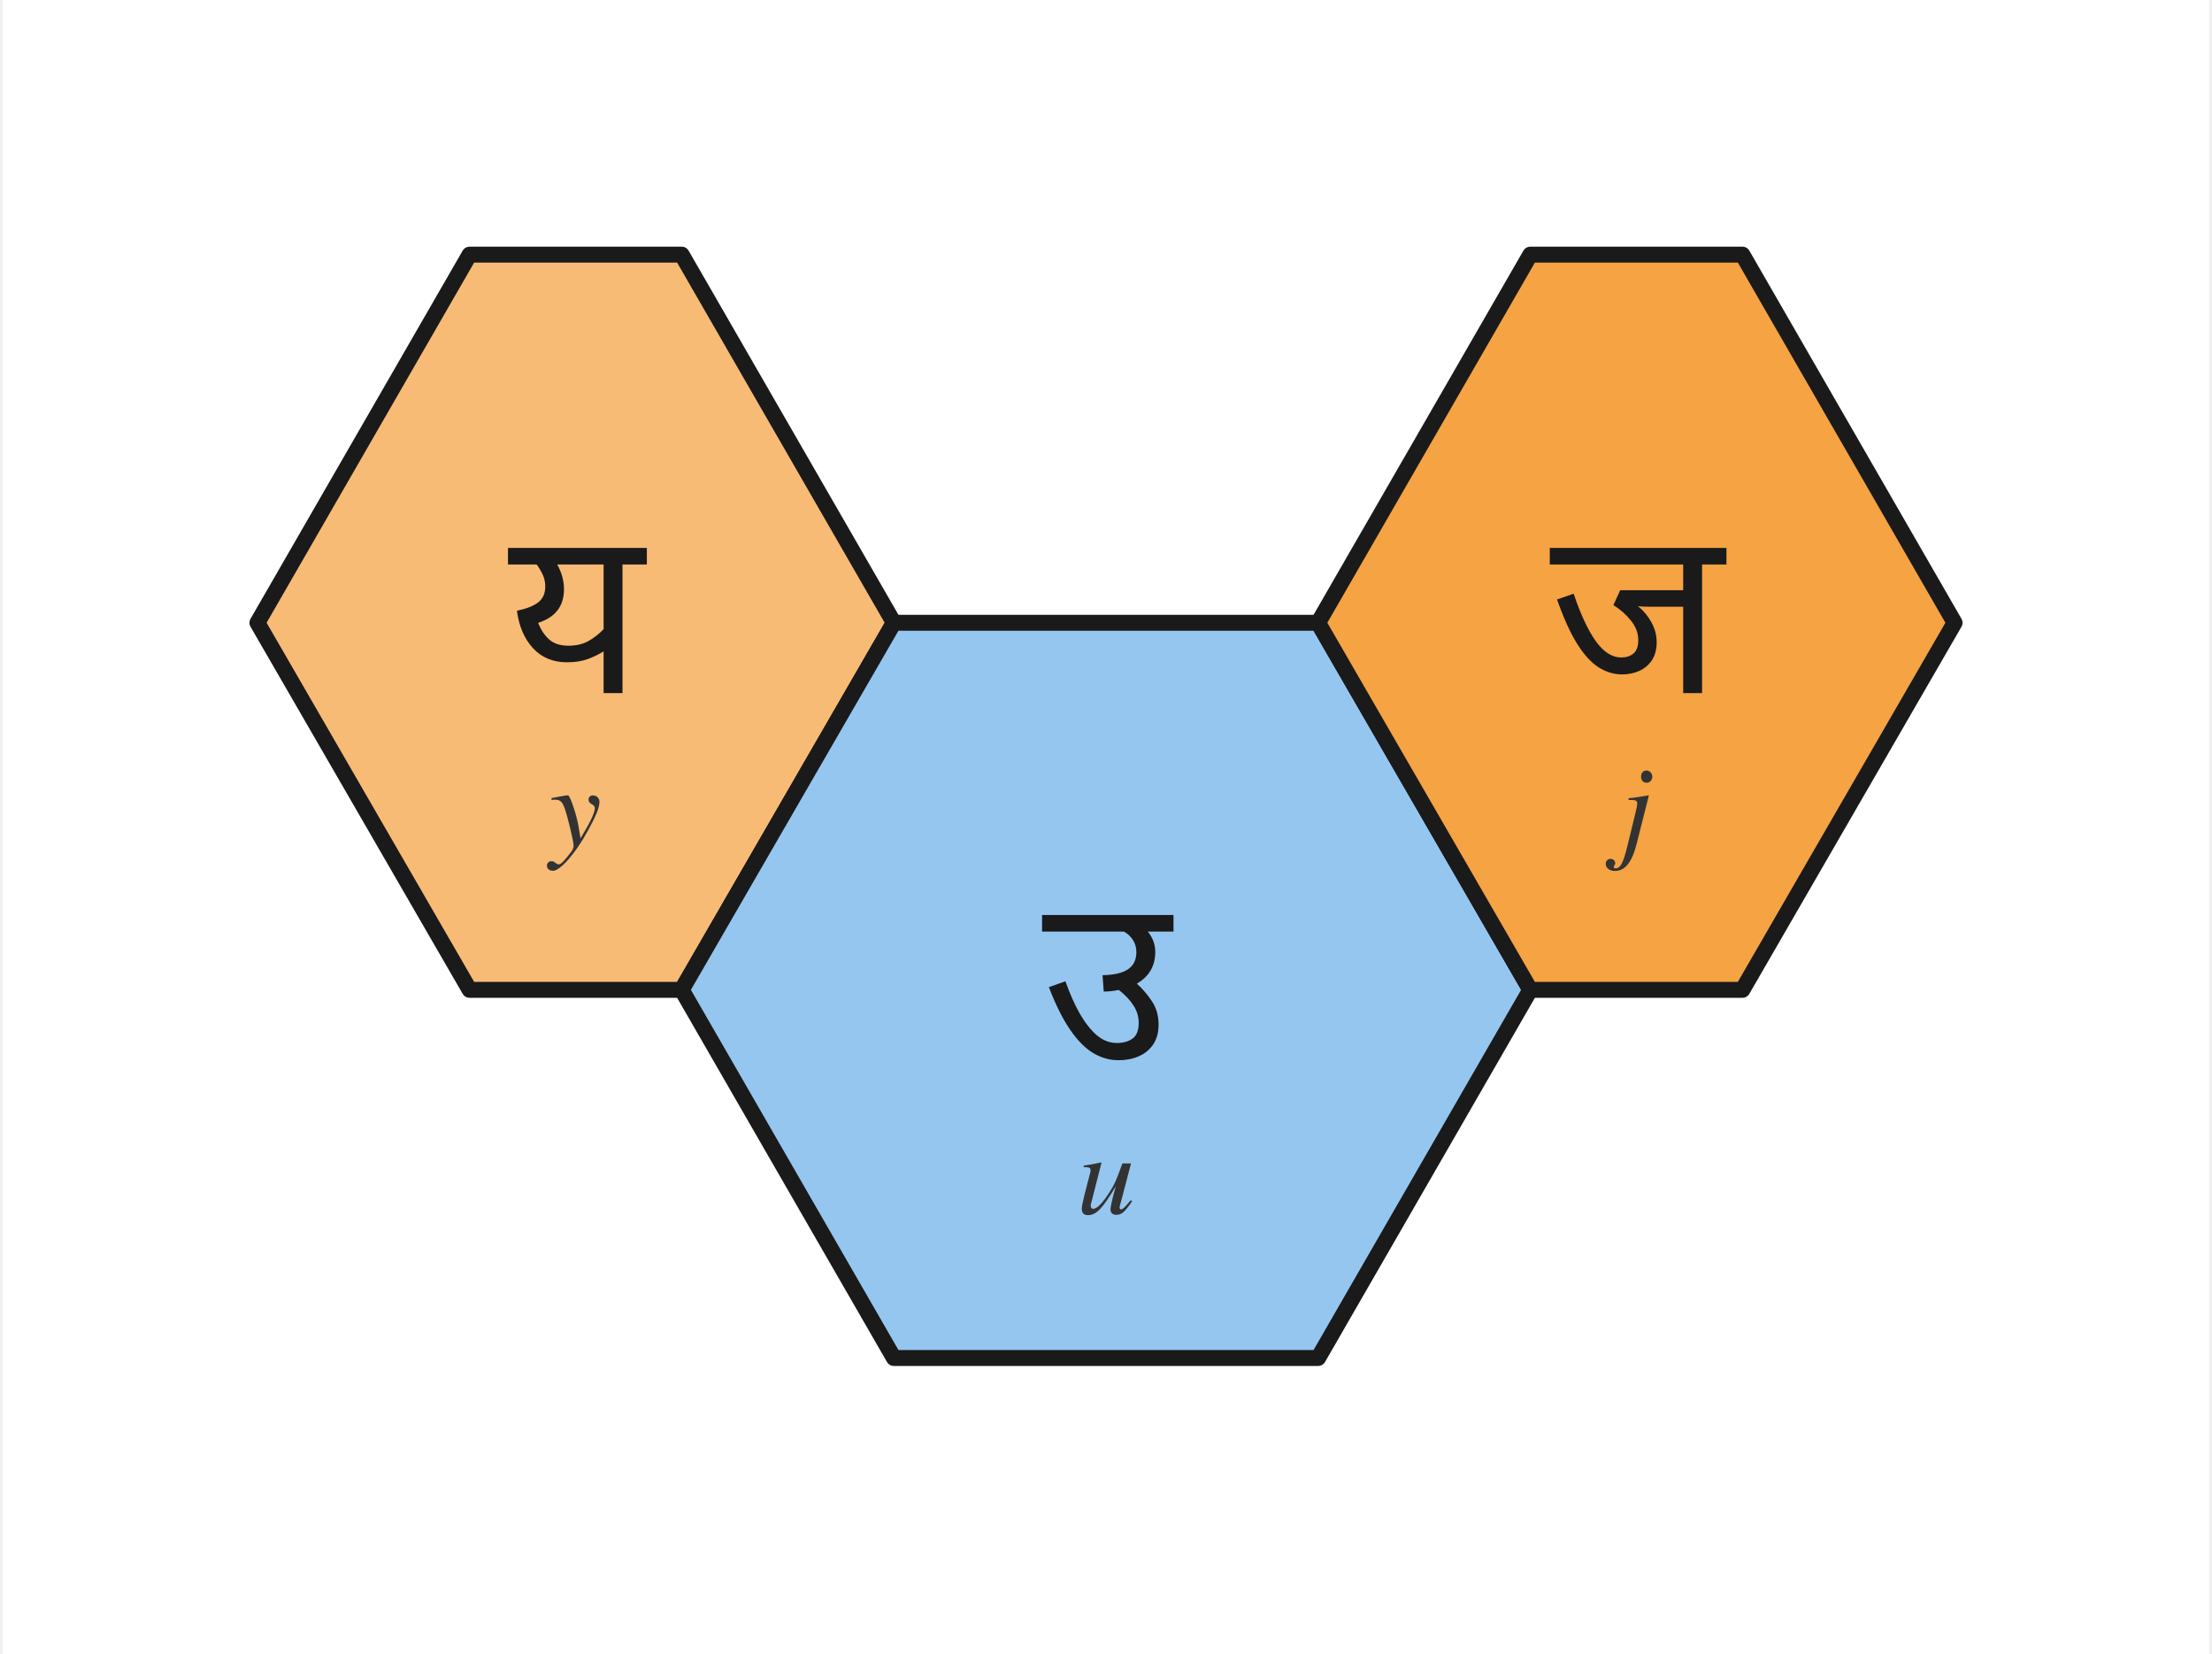
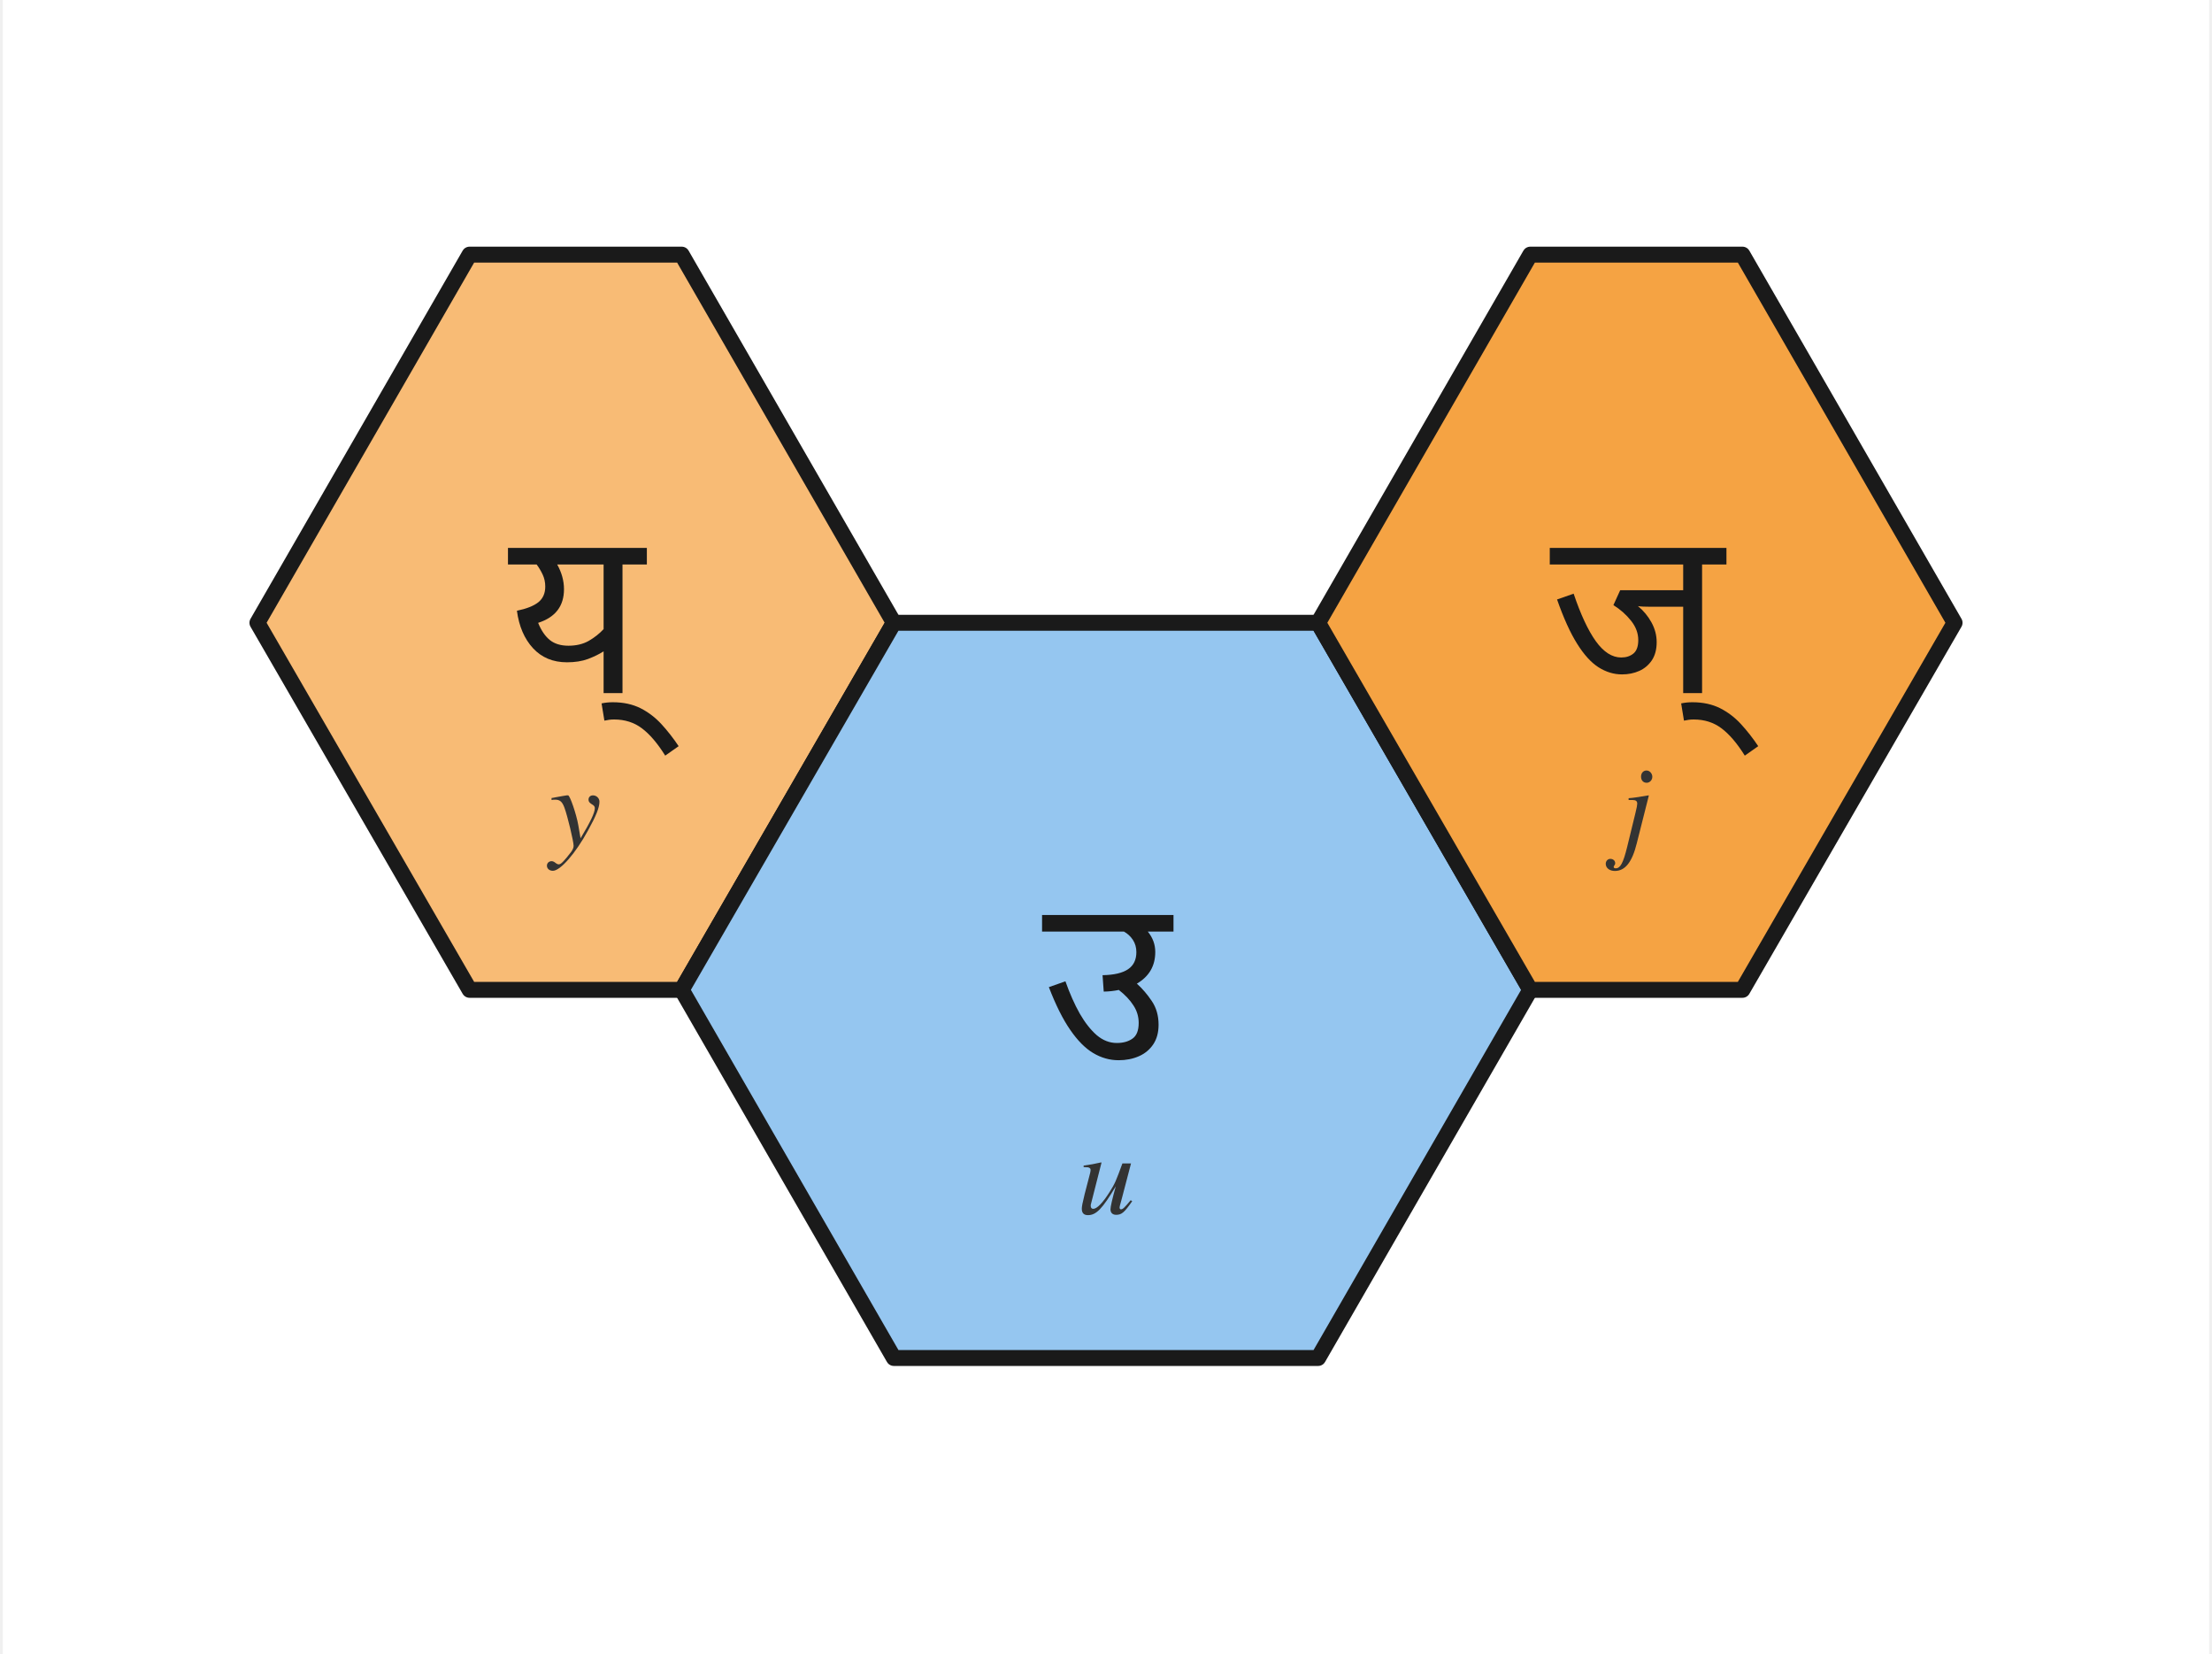
<svg xmlns="http://www.w3.org/2000/svg" viewBox="-54.0 -76.0 208.0 155.9" width="416" height="311">
  <rect x="-54.0" y="-76.0" width="208.0" height="155.9" fill="white" />
  <polygon points="-10.0,-52.0 10.0,-52.0 30.0,-17.3 10.0,17.3 -10.0,17.3 -30.0,-17.3" fill="#f8bb75" stroke="#1a1a1a" stroke-width="1.5" stroke-linejoin="round" />
-   <text x="0.0" y="-18.3" font-family="Noto Sans Devanagari, Kohinoor Devanagari, Devanagari MT, Arial Unicode MS, sans-serif" font-size="22" font-weight="500" text-anchor="middle" dominant-baseline="middle" fill="#1a1a1a">य</text>
+   <text x="0.0" y="-18.3" font-family="Noto Sans Devanagari, Kohinoor Devanagari, Devanagari MT, Arial Unicode MS, sans-serif" font-size="22" font-weight="500" text-anchor="middle" dominant-baseline="middle" fill="#1a1a1a">य्</text>
  <text x="0.0" y="0.7" font-family="Charter, Georgia, Times, serif" font-size="11" font-style="italic" text-anchor="middle" dominant-baseline="middle" fill="#333">y</text>
  <polygon points="30.0,-17.3 70.0,-17.3 90.0,17.3 70.0,52.0 30.0,52.0 10.0,17.3" fill="#95c6f0" stroke="#1a1a1a" stroke-width="1.5" stroke-linejoin="round" />
  <text x="50.0" y="16.3" font-family="Noto Sans Devanagari, Kohinoor Devanagari, Devanagari MT, Arial Unicode MS, sans-serif" font-size="22" font-weight="500" text-anchor="middle" dominant-baseline="middle" fill="#1a1a1a">उ</text>
  <text x="50.0" y="35.3" font-family="Charter, Georgia, Times, serif" font-size="11" font-style="italic" text-anchor="middle" dominant-baseline="middle" fill="#333">u</text>
  <polygon points="90.0,-52.0 110.0,-52.0 130.0,-17.3 110.0,17.3 90.0,17.3 70.0,-17.3" fill="#f5a343" stroke="#1a1a1a" stroke-width="1.5" stroke-linejoin="round" />
-   <text x="100.0" y="-18.3" font-family="Noto Sans Devanagari, Kohinoor Devanagari, Devanagari MT, Arial Unicode MS, sans-serif" font-size="22" font-weight="500" text-anchor="middle" dominant-baseline="middle" fill="#1a1a1a">ज</text>
+   <text x="100.0" y="-18.3" font-family="Noto Sans Devanagari, Kohinoor Devanagari, Devanagari MT, Arial Unicode MS, sans-serif" font-size="22" font-weight="500" text-anchor="middle" dominant-baseline="middle" fill="#1a1a1a">ज्</text>
  <text x="100.0" y="0.7" font-family="Charter, Georgia, Times, serif" font-size="11" font-style="italic" text-anchor="middle" dominant-baseline="middle" fill="#333">j</text>
</svg>
